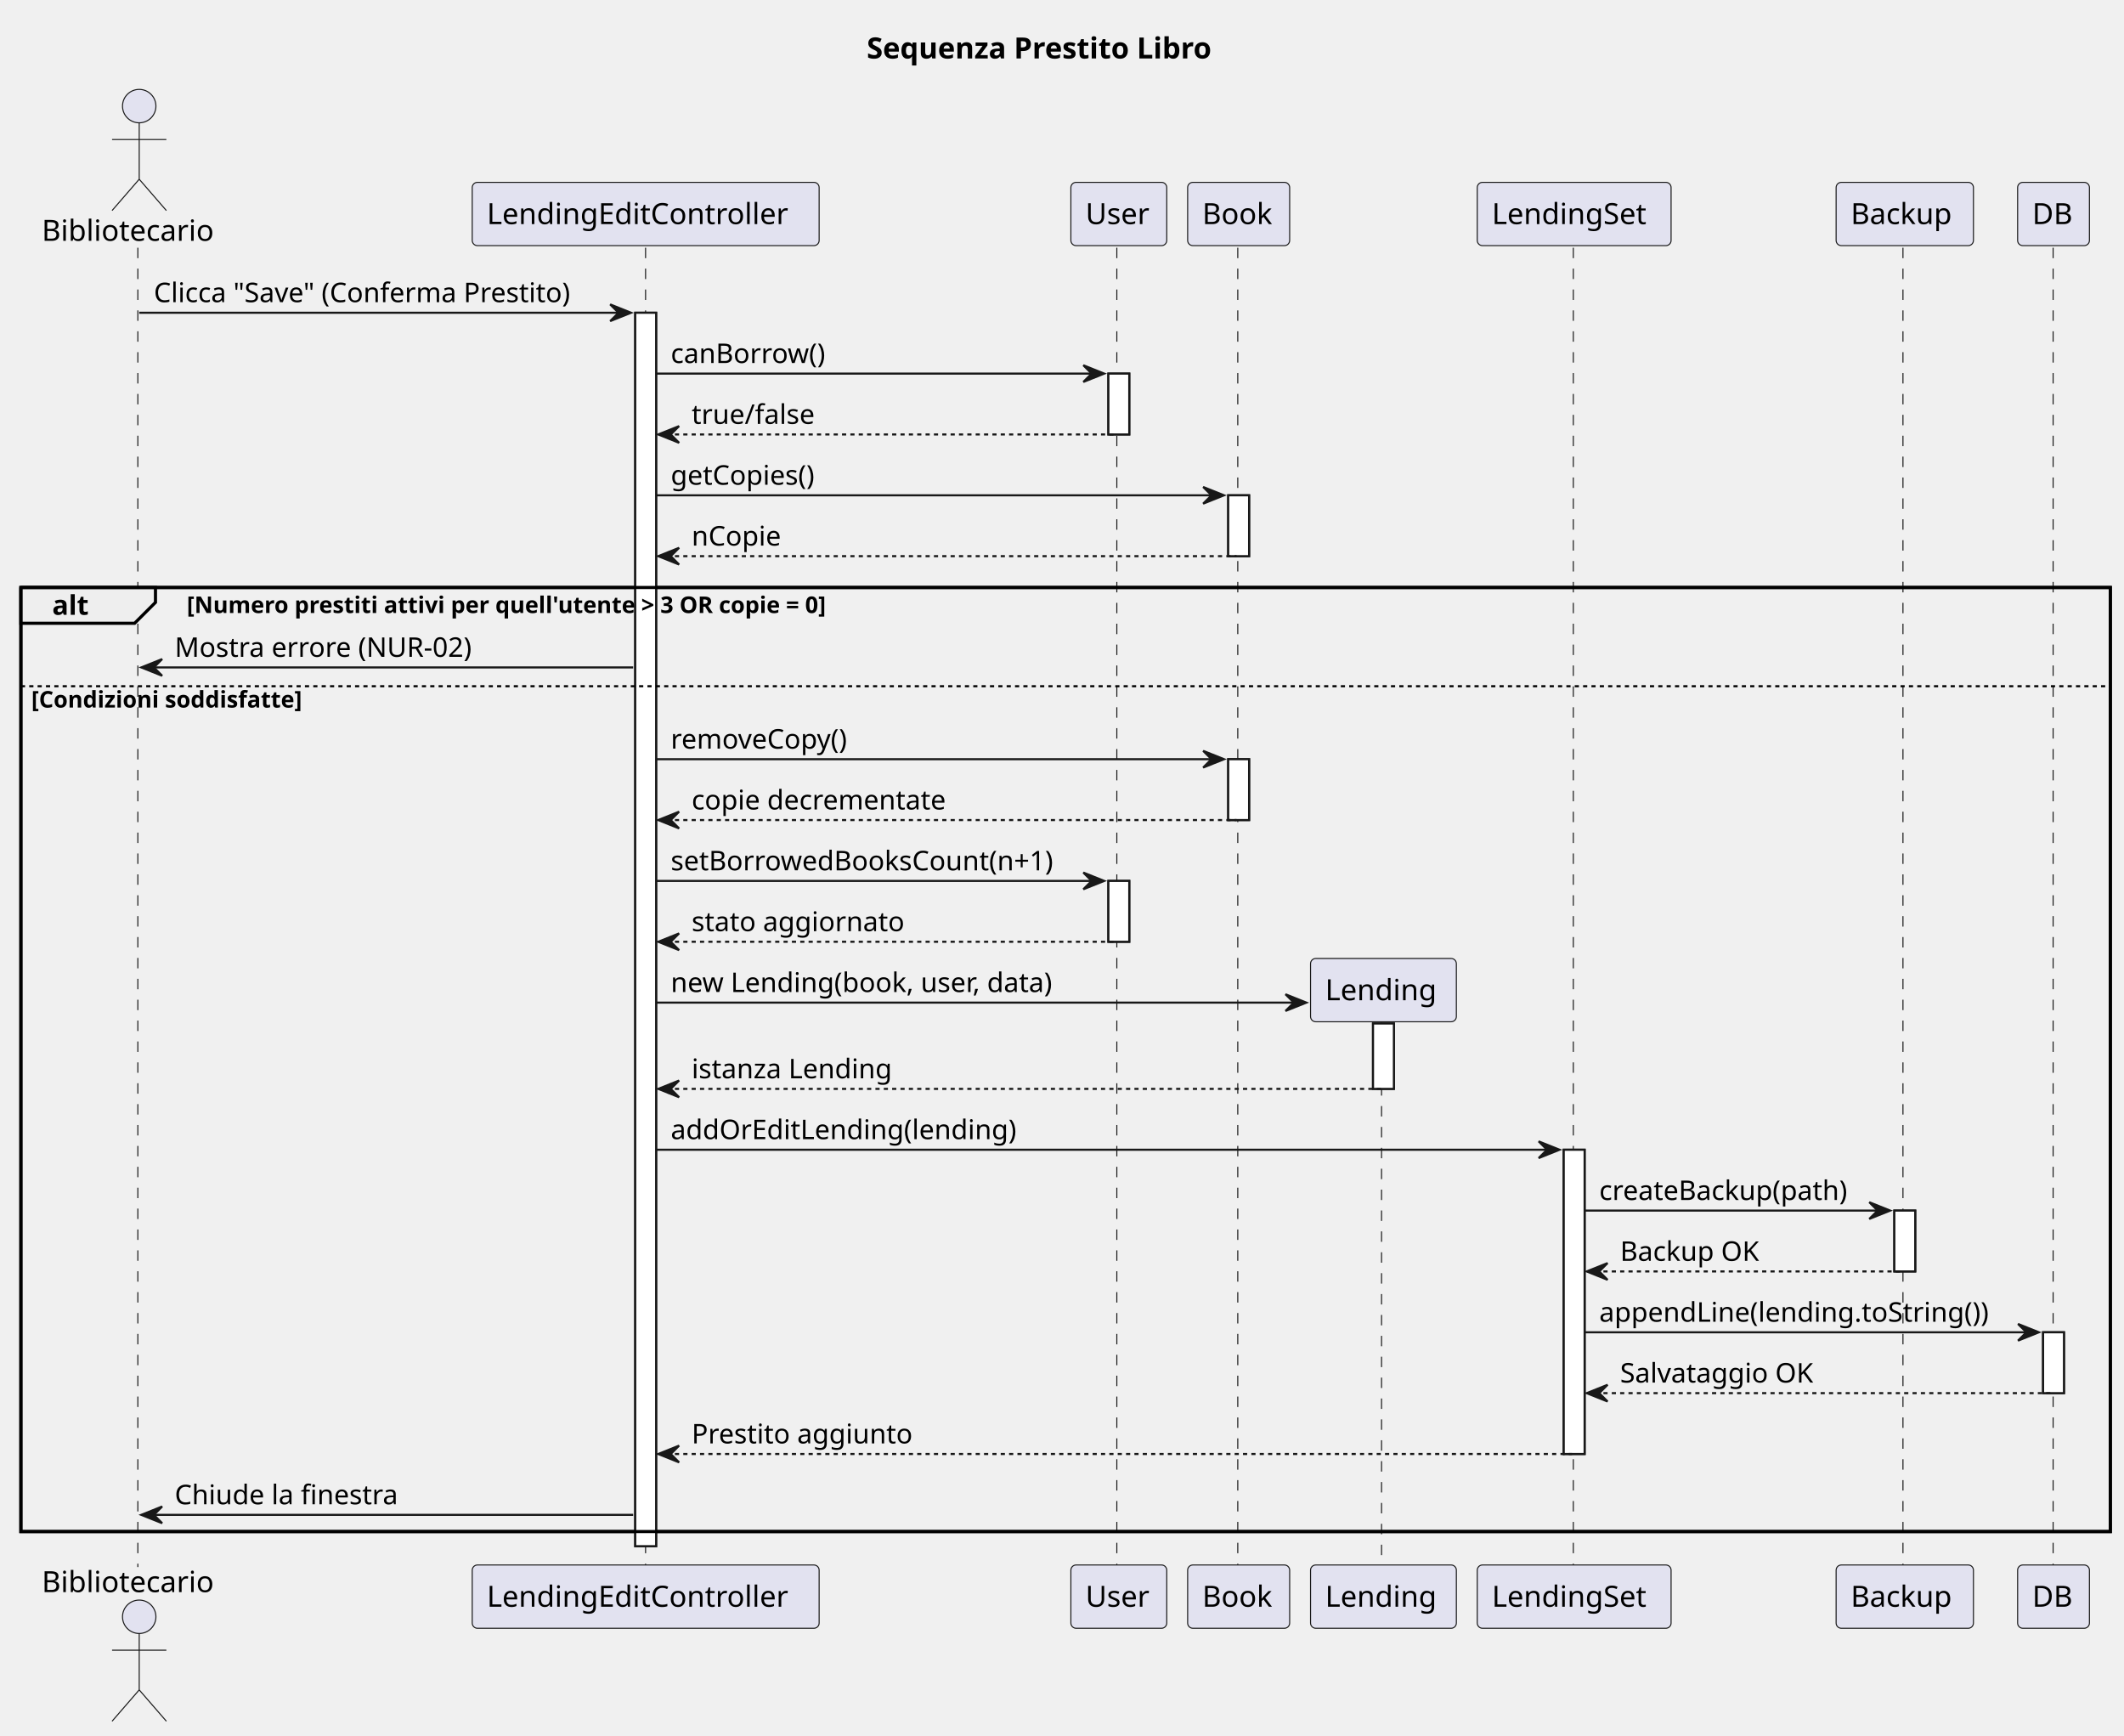
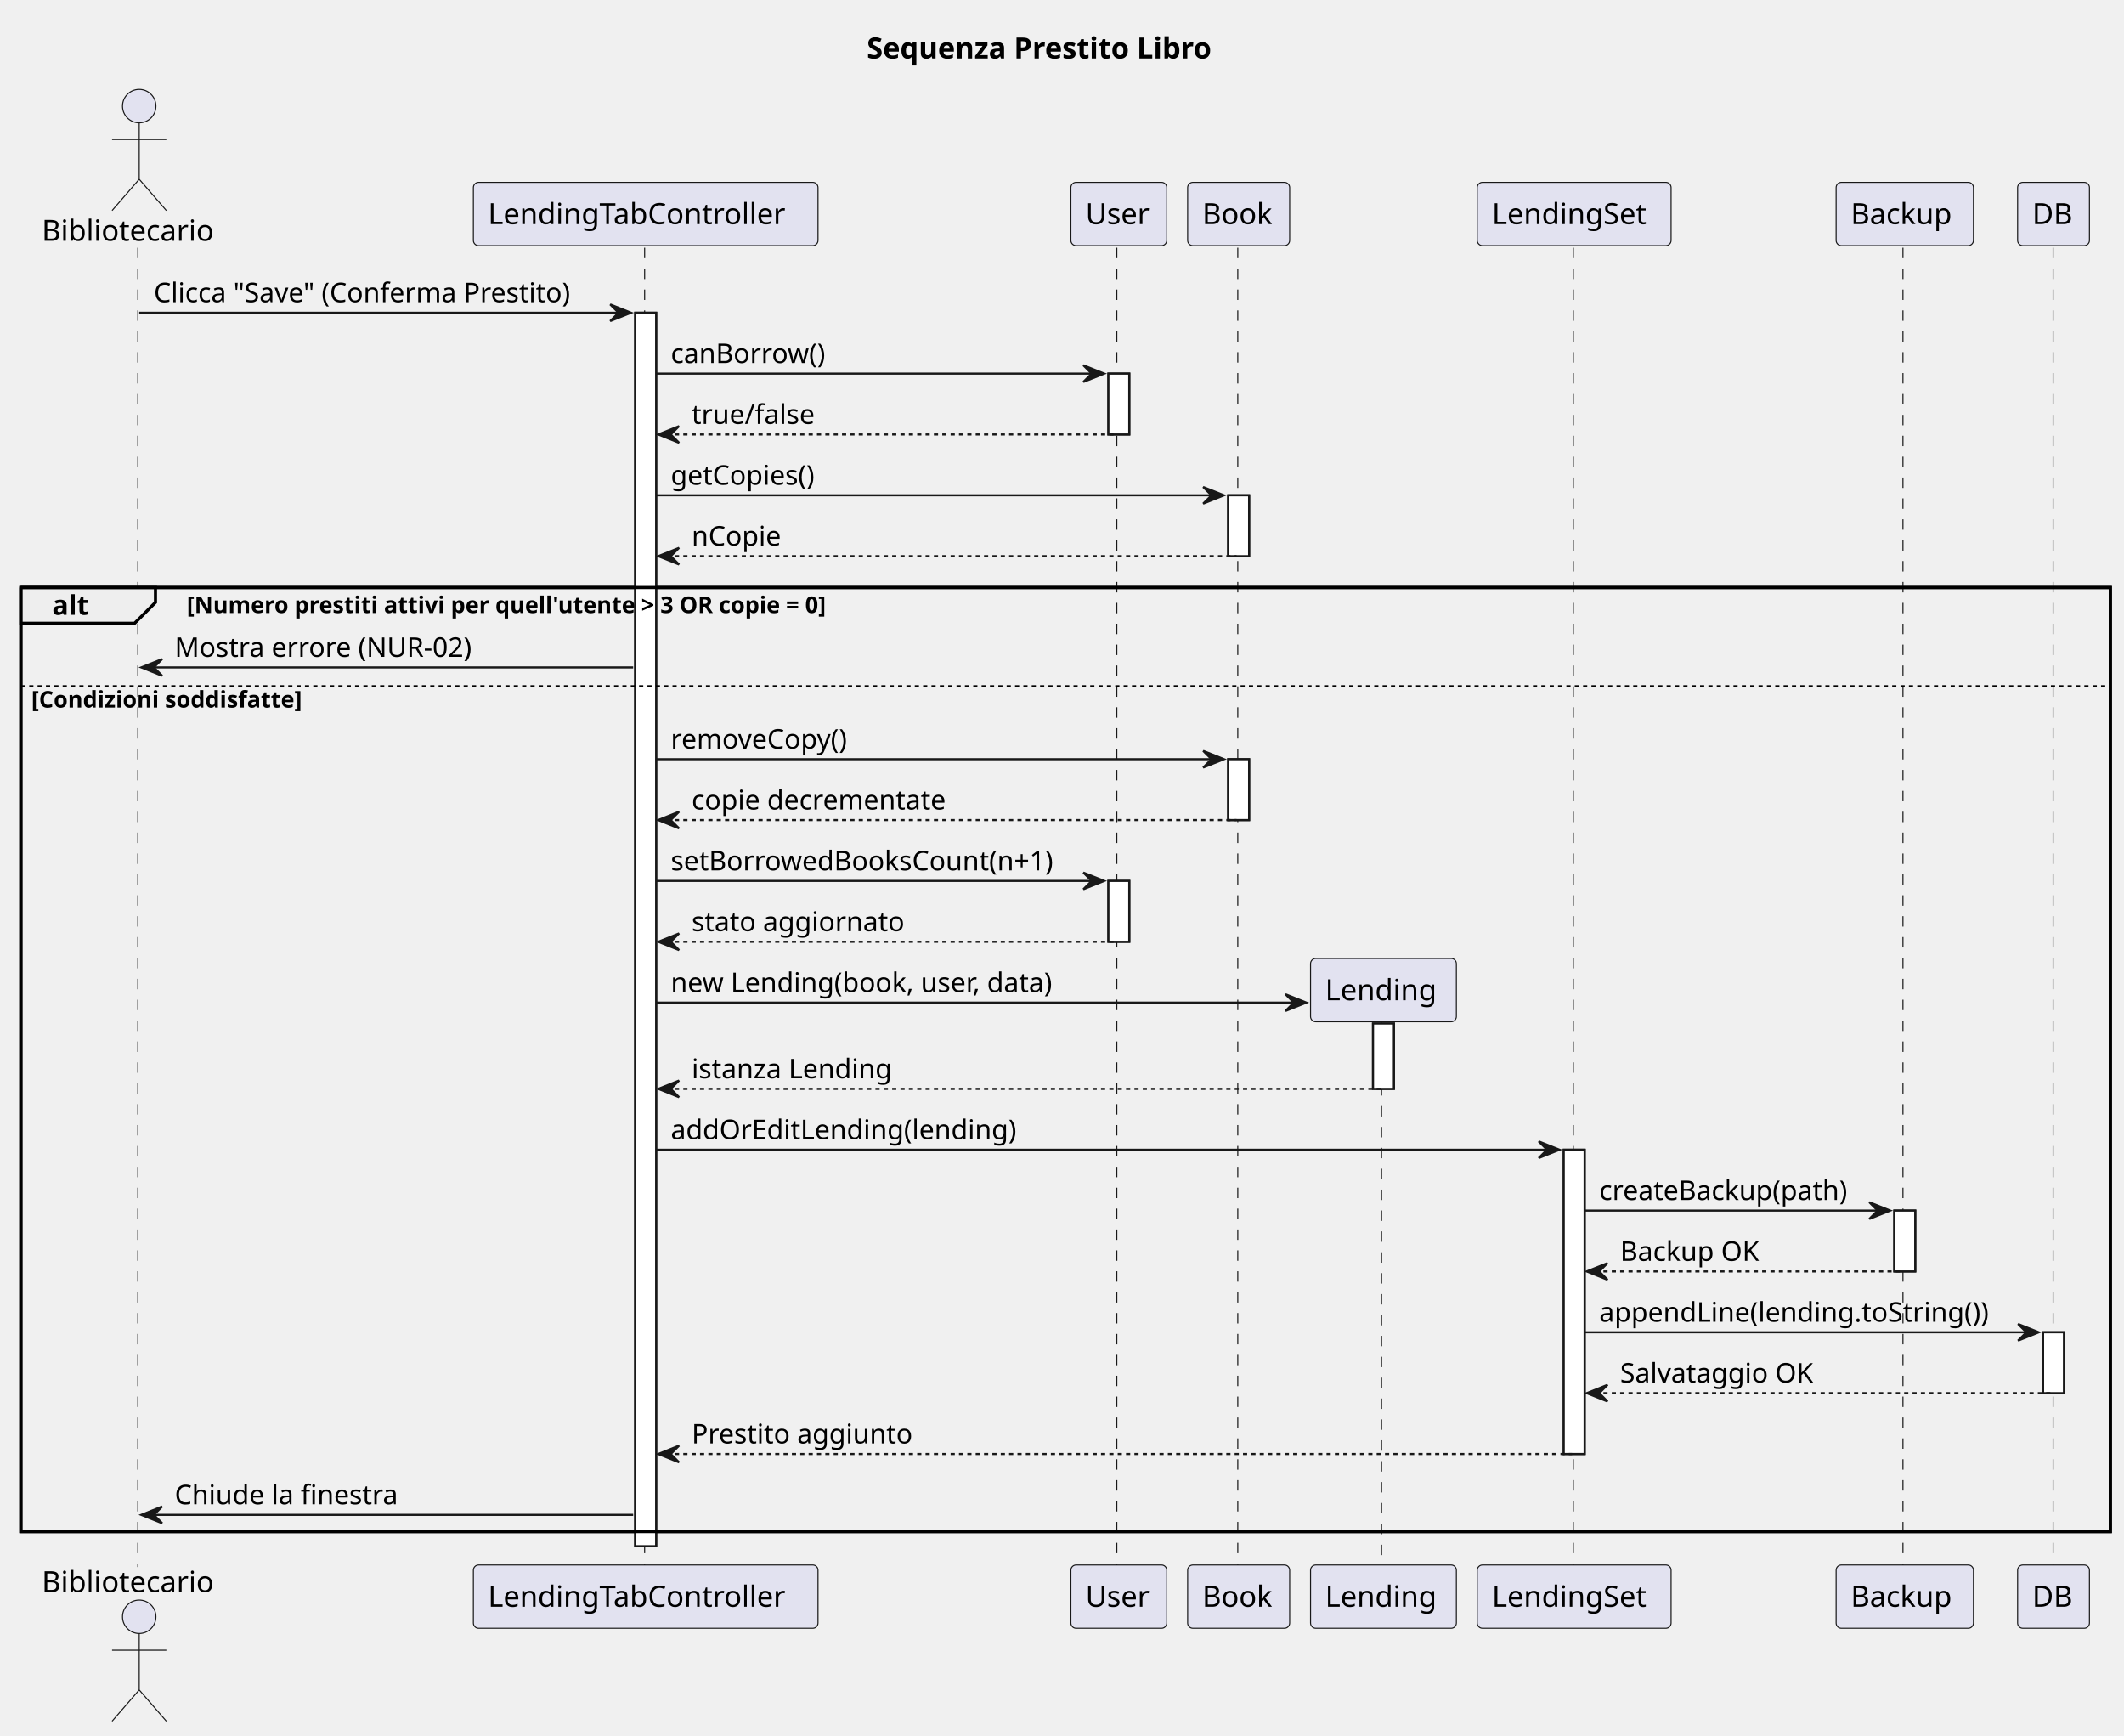
<svg xmlns="http://www.w3.org/2000/svg" contentStyleType="text/css" data-diagram-type="SEQUENCE" height="831px" preserveAspectRatio="none" style="width:1017px;height:831px;background:#FFFFFF;" version="1.1" viewBox="0 0 1017 831" width="1017px" zoomAndPan="magnify">
  <defs />
  <g>
    <text fill="#000000" font-family="sans-serif" font-size="14" font-weight="bold" lengthAdjust="spacing" textLength="189.431" x="415.009" y="27.995">Sequenza Prestito Libro</text>
    <g>
      <rect fill="#FFFFFF" height="590.492" style="stroke:#181818;stroke-width:1;" width="10" x="304.163" y="149.727" />
    </g>
    <g>
      <rect fill="#FFFFFF" height="29.133" style="stroke:#181818;stroke-width:1;" width="10" x="530.708" y="178.859" />
    </g>
    <g>
      <rect fill="#FFFFFF" height="29.133" style="stroke:#181818;stroke-width:1;" width="10" x="530.708" y="421.727" />
    </g>
    <g>
      <rect fill="#FFFFFF" height="29.133" style="stroke:#181818;stroke-width:1;" width="10" x="588.085" y="237.125" />
    </g>
    <g>
      <rect fill="#FFFFFF" height="29.133" style="stroke:#181818;stroke-width:1;" width="10" x="588.085" y="363.461" />
    </g>
    <g>
      <rect fill="#FFFFFF" height="31.297" style="stroke:#181818;stroke-width:1;" width="10" x="657.418" y="489.992" />
    </g>
    <g>
      <rect fill="#FFFFFF" height="145.664" style="stroke:#181818;stroke-width:1;" width="10" x="748.734" y="550.422" />
    </g>
    <g>
      <rect fill="#FFFFFF" height="29.133" style="stroke:#181818;stroke-width:1;" width="10" x="907.036" y="579.555" />
    </g>
    <g>
      <rect fill="#FFFFFF" height="29.133" style="stroke:#181818;stroke-width:1;" width="10" x="978.257" y="637.82" />
    </g>
    <rect fill="none" height="451.961" style="stroke:#000000;stroke-width:1.5;" width="1000.449" x="10" y="281.258" />
    <g>
      <rect fill="#000000" fill-opacity="0" height="631.625" width="8" x="62.658" y="118.594" />
      <line style="stroke:#181818;stroke-width:0.5;stroke-dasharray:5,5;" x1="66" x2="66" y1="118.594" y2="750.219" />
    </g>
    <g>
      <rect fill="#000000" fill-opacity="0" height="631.625" width="8" x="305.163" y="118.594" />
-       <line style="stroke:#181818;stroke-width:0.5;stroke-dasharray:5,5;" x1="309.11" x2="309.11" y1="118.594" y2="750.219" />
+       <line style="stroke:#181818;stroke-width:0.5;stroke-dasharray:5,5;" x1="308.657" x2="308.657" y1="118.594" y2="750.219" />
    </g>
    <g>
      <rect fill="#000000" fill-opacity="0" height="631.625" width="8" x="531.708" y="118.594" />
      <line style="stroke:#181818;stroke-width:0.5;stroke-dasharray:5,5;" x1="534.753" x2="534.753" y1="118.594" y2="750.219" />
    </g>
    <g>
      <rect fill="#000000" fill-opacity="0" height="631.625" width="8" x="589.085" y="118.594" />
      <line style="stroke:#181818;stroke-width:0.5;stroke-dasharray:5,5;" x1="592.664" x2="592.664" y1="118.594" y2="750.219" />
    </g>
    <g>
      <rect fill="#000000" fill-opacity="0" height="260.711" width="8" x="658.418" y="489.508" />
      <line style="stroke:#181818;stroke-width:0.5;stroke-dasharray:5,5;" x1="661.506" x2="661.506" y1="489.508" y2="750.219" />
    </g>
    <g>
      <rect fill="#000000" fill-opacity="0" height="631.625" width="8" x="749.734" y="118.594" />
      <line style="stroke:#181818;stroke-width:0.5;stroke-dasharray:5,5;" x1="753.329" x2="753.329" y1="118.594" y2="750.219" />
    </g>
    <g>
      <rect fill="#000000" fill-opacity="0" height="631.625" width="8" x="908.036" y="118.594" />
      <line style="stroke:#181818;stroke-width:0.5;stroke-dasharray:5,5;" x1="911.162" x2="911.162" y1="118.594" y2="750.219" />
    </g>
    <g>
      <rect fill="#000000" fill-opacity="0" height="631.625" width="8" x="979.257" y="118.594" />
      <line style="stroke:#181818;stroke-width:0.5;stroke-dasharray:5,5;" x1="983.064" x2="983.064" y1="118.594" y2="750.219" />
    </g>
    <g class="participant participant-head" data-participant="User">
      <text fill="#000000" font-family="sans-serif" font-size="14" lengthAdjust="spacing" textLength="87.315" x="20" y="115.292">Bibliotecario</text>
      <ellipse cx="66.658" cy="50.797" fill="#E2E2F0" rx="8" ry="8" style="stroke:#181818;stroke-width:0.5;" />
      <path d="M66.658,58.797 L66.658,85.797 M53.658,66.797 L79.658,66.797 M66.658,85.797 L53.658,100.797 M66.658,85.797 L79.658,100.797" fill="none" style="stroke:#181818;stroke-width:0.5;" />
    </g>
    <g class="participant participant-tail" data-participant="User">
      <text fill="#000000" font-family="sans-serif" font-size="14" lengthAdjust="spacing" textLength="87.315" x="20" y="762.214">Bibliotecario</text>
      <ellipse cx="66.658" cy="774.016" fill="#E2E2F0" rx="8" ry="8" style="stroke:#181818;stroke-width:0.5;" />
      <path d="M66.658,782.016 L66.658,809.016 M53.658,790.016 L79.658,790.016 M66.658,809.016 L53.658,824.016 M66.658,809.016 L79.658,824.016" fill="none" style="stroke:#181818;stroke-width:0.5;" />
    </g>
    <g class="participant participant-head" data-participant="Ctrl">
-       <rect fill="#E2E2F0" height="30.297" rx="2.5" ry="2.5" style="stroke:#181818;stroke-width:0.5;" width="166.106" x="226.11" y="87.297" />
-       <text fill="#000000" font-family="sans-serif" font-size="14" lengthAdjust="spacing" textLength="152.106" x="233.11" y="107.292">LendingEditController</text>
+       <rect fill="#E2E2F0" height="30.297" rx="2.5" ry="2.5" style="stroke:#181818;stroke-width:0.5;" width="165.013" x="226.657" y="87.297" />
+       <text fill="#000000" font-family="sans-serif" font-size="14" lengthAdjust="spacing" textLength="151.013" x="233.657" y="107.292">LendingTabController</text>
    </g>
    <g class="participant participant-tail" data-participant="Ctrl">
-       <rect fill="#E2E2F0" height="30.297" rx="2.5" ry="2.5" style="stroke:#181818;stroke-width:0.5;" width="166.106" x="226.11" y="749.219" />
-       <text fill="#000000" font-family="sans-serif" font-size="14" lengthAdjust="spacing" textLength="152.106" x="233.11" y="769.214">LendingEditController</text>
+       <rect fill="#E2E2F0" height="30.297" rx="2.5" ry="2.5" style="stroke:#181818;stroke-width:0.5;" width="165.013" x="226.657" y="749.219" />
+       <text fill="#000000" font-family="sans-serif" font-size="14" lengthAdjust="spacing" textLength="151.013" x="233.657" y="769.214">LendingTabController</text>
    </g>
    <g class="participant participant-head" data-participant="UserModel">
      <rect fill="#E2E2F0" height="30.297" rx="2.5" ry="2.5" style="stroke:#181818;stroke-width:0.5;" width="45.91" x="512.753" y="87.297" />
      <text fill="#000000" font-family="sans-serif" font-size="14" lengthAdjust="spacing" textLength="31.91" x="519.753" y="107.292">User</text>
    </g>
    <g class="participant participant-tail" data-participant="UserModel">
      <rect fill="#E2E2F0" height="30.297" rx="2.5" ry="2.5" style="stroke:#181818;stroke-width:0.5;" width="45.91" x="512.753" y="749.219" />
      <text fill="#000000" font-family="sans-serif" font-size="14" lengthAdjust="spacing" textLength="31.91" x="519.753" y="769.214">User</text>
    </g>
    <g class="participant participant-head" data-participant="BookModel">
      <rect fill="#E2E2F0" height="30.297" rx="2.5" ry="2.5" style="stroke:#181818;stroke-width:0.5;" width="48.843" x="568.664" y="87.297" />
      <text fill="#000000" font-family="sans-serif" font-size="14" lengthAdjust="spacing" textLength="34.843" x="575.664" y="107.292">Book</text>
    </g>
    <g class="participant participant-tail" data-participant="BookModel">
      <rect fill="#E2E2F0" height="30.297" rx="2.5" ry="2.5" style="stroke:#181818;stroke-width:0.5;" width="48.843" x="568.664" y="749.219" />
      <text fill="#000000" font-family="sans-serif" font-size="14" lengthAdjust="spacing" textLength="34.843" x="575.664" y="769.214">Book</text>
    </g>
    <g class="participant participant-tail" data-participant="LendModel">
      <rect fill="#E2E2F0" height="30.297" rx="2.5" ry="2.5" style="stroke:#181818;stroke-width:0.5;" width="69.822" x="627.506" y="749.219" />
      <text fill="#000000" font-family="sans-serif" font-size="14" lengthAdjust="spacing" textLength="55.822" x="634.506" y="769.214">Lending</text>
    </g>
    <g class="participant participant-head" data-participant="LendSet">
      <rect fill="#E2E2F0" height="30.297" rx="2.5" ry="2.5" style="stroke:#181818;stroke-width:0.5;" width="92.811" x="707.329" y="87.297" />
      <text fill="#000000" font-family="sans-serif" font-size="14" lengthAdjust="spacing" textLength="78.811" x="714.329" y="107.292">LendingSet</text>
    </g>
    <g class="participant participant-tail" data-participant="LendSet">
      <rect fill="#E2E2F0" height="30.297" rx="2.5" ry="2.5" style="stroke:#181818;stroke-width:0.5;" width="92.811" x="707.329" y="749.219" />
      <text fill="#000000" font-family="sans-serif" font-size="14" lengthAdjust="spacing" textLength="78.811" x="714.329" y="769.214">LendingSet</text>
    </g>
    <g class="participant participant-head" data-participant="Backup">
      <rect fill="#E2E2F0" height="30.297" rx="2.5" ry="2.5" style="stroke:#181818;stroke-width:0.5;" width="65.748" x="879.162" y="87.297" />
      <text fill="#000000" font-family="sans-serif" font-size="14" lengthAdjust="spacing" textLength="51.748" x="886.162" y="107.292">Backup</text>
    </g>
    <g class="participant participant-tail" data-participant="Backup">
      <rect fill="#E2E2F0" height="30.297" rx="2.5" ry="2.5" style="stroke:#181818;stroke-width:0.5;" width="65.748" x="879.162" y="749.219" />
      <text fill="#000000" font-family="sans-serif" font-size="14" lengthAdjust="spacing" textLength="51.748" x="886.162" y="769.214">Backup</text>
    </g>
    <g class="participant participant-head" data-participant="Database">
      <rect fill="#E2E2F0" height="30.297" rx="2.5" ry="2.5" style="stroke:#181818;stroke-width:0.5;" width="34.385" x="966.064" y="87.297" />
      <text fill="#000000" font-family="sans-serif" font-size="14" lengthAdjust="spacing" textLength="20.385" x="973.064" y="107.292">DB</text>
    </g>
    <g class="participant participant-tail" data-participant="Database">
      <rect fill="#E2E2F0" height="30.297" rx="2.5" ry="2.5" style="stroke:#181818;stroke-width:0.5;" width="34.385" x="966.064" y="749.219" />
      <text fill="#000000" font-family="sans-serif" font-size="14" lengthAdjust="spacing" textLength="20.385" x="973.064" y="769.214">DB</text>
    </g>
    <g>
      <rect fill="#FFFFFF" height="590.492" style="stroke:#181818;stroke-width:1;" width="10" x="304.163" y="149.727" />
    </g>
    <g>
      <rect fill="#FFFFFF" height="29.133" style="stroke:#181818;stroke-width:1;" width="10" x="530.708" y="178.859" />
    </g>
    <g>
      <rect fill="#FFFFFF" height="29.133" style="stroke:#181818;stroke-width:1;" width="10" x="530.708" y="421.727" />
    </g>
    <g>
      <rect fill="#FFFFFF" height="29.133" style="stroke:#181818;stroke-width:1;" width="10" x="588.085" y="237.125" />
    </g>
    <g>
      <rect fill="#FFFFFF" height="29.133" style="stroke:#181818;stroke-width:1;" width="10" x="588.085" y="363.461" />
    </g>
    <g>
      <rect fill="#FFFFFF" height="31.297" style="stroke:#181818;stroke-width:1;" width="10" x="657.418" y="489.992" />
    </g>
    <g>
      <rect fill="#FFFFFF" height="145.664" style="stroke:#181818;stroke-width:1;" width="10" x="748.734" y="550.422" />
    </g>
    <g>
      <rect fill="#FFFFFF" height="29.133" style="stroke:#181818;stroke-width:1;" width="10" x="907.036" y="579.555" />
    </g>
    <g>
      <rect fill="#FFFFFF" height="29.133" style="stroke:#181818;stroke-width:1;" width="10" x="978.257" y="637.82" />
    </g>
    <g class="message" data-participant-1="User" data-participant-2="Ctrl">
      <polygon fill="#181818" points="292.163,145.727,302.163,149.727,292.163,153.727,296.163,149.727" style="stroke:#181818;stroke-width:1;" />
      <line style="stroke:#181818;stroke-width:1;" x1="66.658" x2="298.163" y1="149.727" y2="149.727" />
      <text fill="#000000" font-family="sans-serif" font-size="13" lengthAdjust="spacing" textLength="218.505" x="73.658" y="144.661">Clicca "Save" (Conferma Prestito)</text>
    </g>
    <g class="message" data-participant-1="Ctrl" data-participant-2="UserModel">
      <polygon fill="#181818" points="518.708,174.859,528.708,178.859,518.708,182.859,522.708,178.859" style="stroke:#181818;stroke-width:1;" />
      <line style="stroke:#181818;stroke-width:1;" x1="314.163" x2="524.708" y1="178.859" y2="178.859" />
      <text fill="#000000" font-family="sans-serif" font-size="13" lengthAdjust="spacing" textLength="79.644" x="321.163" y="173.793">canBorrow()</text>
    </g>
    <g class="message" data-participant-1="UserModel" data-participant-2="Ctrl">
      <polygon fill="#181818" points="325.163,203.992,315.163,207.992,325.163,211.992,321.163,207.992" style="stroke:#181818;stroke-width:1;" />
      <line style="stroke:#181818;stroke-width:1;stroke-dasharray:2,2;" x1="319.163" x2="534.708" y1="207.992" y2="207.992" />
      <text fill="#000000" font-family="sans-serif" font-size="13" lengthAdjust="spacing" textLength="61.985" x="331.163" y="202.926">true/false</text>
    </g>
    <g class="message" data-participant-1="Ctrl" data-participant-2="BookModel">
      <polygon fill="#181818" points="576.085,233.125,586.085,237.125,576.085,241.125,580.085,237.125" style="stroke:#181818;stroke-width:1;" />
      <line style="stroke:#181818;stroke-width:1;" x1="314.163" x2="582.085" y1="237.125" y2="237.125" />
      <text fill="#000000" font-family="sans-serif" font-size="13" lengthAdjust="spacing" textLength="75.156" x="321.163" y="232.059">getCopies()</text>
    </g>
    <g class="message" data-participant-1="BookModel" data-participant-2="Ctrl">
      <polygon fill="#181818" points="325.163,262.258,315.163,266.258,325.163,270.258,321.163,266.258" style="stroke:#181818;stroke-width:1;" />
      <line style="stroke:#181818;stroke-width:1;stroke-dasharray:2,2;" x1="319.163" x2="592.085" y1="266.258" y2="266.258" />
      <text fill="#000000" font-family="sans-serif" font-size="13" lengthAdjust="spacing" textLength="45.132" x="331.163" y="261.192">nCopie</text>
    </g>
    <path d="M10,281.258 L74.443,281.258 L74.443,288.391 L64.443,298.391 L10,298.391 L10,281.258" fill="#EEEEEE" style="stroke:#000000;stroke-width:1.5;" />
    <rect fill="none" height="451.961" style="stroke:#000000;stroke-width:1.5;" width="1000.449" x="10" y="281.258" />
    <text fill="#000000" font-family="sans-serif" font-size="13" font-weight="bold" lengthAdjust="spacing" textLength="19.443" x="25" y="294.325">alt</text>
    <text fill="#000000" font-family="sans-serif" font-size="11" font-weight="bold" lengthAdjust="spacing" textLength="355.985" x="89.443" y="293.468">[Numero prestiti attivi per quell'utente &gt; 3 OR copie = 0]</text>
    <g class="message" data-participant-1="Ctrl" data-participant-2="User">
      <polygon fill="#181818" points="77.658,315.523,67.658,319.523,77.658,323.523,73.658,319.523" style="stroke:#181818;stroke-width:1;" />
      <line style="stroke:#181818;stroke-width:1;" x1="71.658" x2="303.163" y1="319.523" y2="319.523" />
      <text fill="#000000" font-family="sans-serif" font-size="13" lengthAdjust="spacing" textLength="152.249" x="83.658" y="314.457">Mostra errore (NUR-02)</text>
    </g>
    <line style="stroke:#000000;stroke-width:1;stroke-dasharray:2,2;" x1="10" x2="1010.449" y1="328.523" y2="328.523" />
    <text fill="#000000" font-family="sans-serif" font-size="11" font-weight="bold" lengthAdjust="spacing" textLength="148.677" x="15" y="338.734">[Condizioni soddisfatte]</text>
    <g class="message" data-participant-1="Ctrl" data-participant-2="BookModel">
      <polygon fill="#181818" points="576.085,359.461,586.085,363.461,576.085,367.461,580.085,363.461" style="stroke:#181818;stroke-width:1;" />
      <line style="stroke:#181818;stroke-width:1;" x1="314.163" x2="582.085" y1="363.461" y2="363.461" />
      <text fill="#000000" font-family="sans-serif" font-size="13" lengthAdjust="spacing" textLength="92.771" x="321.163" y="358.395">removeCopy()</text>
    </g>
    <g class="message" data-participant-1="BookModel" data-participant-2="Ctrl">
      <polygon fill="#181818" points="325.163,388.594,315.163,392.594,325.163,396.594,321.163,392.594" style="stroke:#181818;stroke-width:1;" />
      <line style="stroke:#181818;stroke-width:1;stroke-dasharray:2,2;" x1="319.163" x2="592.085" y1="392.594" y2="392.594" />
      <text fill="#000000" font-family="sans-serif" font-size="13" lengthAdjust="spacing" textLength="130.895" x="331.163" y="387.528">copie decrementate</text>
    </g>
    <g class="message" data-participant-1="Ctrl" data-participant-2="UserModel">
      <polygon fill="#181818" points="518.708,417.727,528.708,421.727,518.708,425.727,522.708,421.727" style="stroke:#181818;stroke-width:1;" />
      <line style="stroke:#181818;stroke-width:1;" x1="314.163" x2="524.708" y1="421.727" y2="421.727" />
      <text fill="#000000" font-family="sans-serif" font-size="13" lengthAdjust="spacing" textLength="197.545" x="321.163" y="416.661">setBorrowedBooksCount(n+1)</text>
    </g>
    <g class="message" data-participant-1="UserModel" data-participant-2="Ctrl">
      <polygon fill="#181818" points="325.163,446.859,315.163,450.859,325.163,454.859,321.163,450.859" style="stroke:#181818;stroke-width:1;" />
      <line style="stroke:#181818;stroke-width:1;stroke-dasharray:2,2;" x1="319.163" x2="534.708" y1="450.859" y2="450.859" />
      <text fill="#000000" font-family="sans-serif" font-size="13" lengthAdjust="spacing" textLength="107.656" x="331.163" y="445.793">stato aggiornato</text>
    </g>
    <g class="message" data-participant-1="Ctrl" data-participant-2="LendModel">
      <polygon fill="#181818" points="615.506,475.992,625.506,479.992,615.506,483.992,619.506,479.992" style="stroke:#181818;stroke-width:1;" />
      <line style="stroke:#181818;stroke-width:1;" x1="314.163" x2="621.506" y1="479.992" y2="479.992" />
      <text fill="#000000" font-family="sans-serif" font-size="13" lengthAdjust="spacing" textLength="198.834" x="321.163" y="474.926">new Lending(book, user, data)</text>
    </g>
    <rect fill="#E2E2F0" height="30.297" rx="2.5" ry="2.5" style="stroke:#181818;stroke-width:0.5;" width="69.822" x="627.506" y="458.859" />
    <text fill="#000000" font-family="sans-serif" font-size="14" lengthAdjust="spacing" textLength="55.822" x="634.506" y="478.854">Lending</text>
    <g class="message" data-participant-1="LendModel" data-participant-2="Ctrl">
      <polygon fill="#181818" points="325.163,517.289,315.163,521.289,325.163,525.289,321.163,521.289" style="stroke:#181818;stroke-width:1;" />
      <line style="stroke:#181818;stroke-width:1;stroke-dasharray:2,2;" x1="319.163" x2="661.418" y1="521.289" y2="521.289" />
      <text fill="#000000" font-family="sans-serif" font-size="13" lengthAdjust="spacing" textLength="102.445" x="331.163" y="516.223">istanza Lending</text>
    </g>
    <g class="message" data-participant-1="Ctrl" data-participant-2="LendSet">
      <polygon fill="#181818" points="736.734,546.422,746.734,550.422,736.734,554.422,740.734,550.422" style="stroke:#181818;stroke-width:1;" />
      <line style="stroke:#181818;stroke-width:1;" x1="314.163" x2="742.734" y1="550.422" y2="550.422" />
      <text fill="#000000" font-family="sans-serif" font-size="13" lengthAdjust="spacing" textLength="175.405" x="321.163" y="545.356">addOrEditLending(lending)</text>
    </g>
    <g class="message" data-participant-1="LendSet" data-participant-2="Backup">
      <polygon fill="#181818" points="895.036,575.555,905.036,579.555,895.036,583.555,899.036,579.555" style="stroke:#181818;stroke-width:1;" />
      <line style="stroke:#181818;stroke-width:1;" x1="758.734" x2="901.036" y1="579.555" y2="579.555" />
      <text fill="#000000" font-family="sans-serif" font-size="13" lengthAdjust="spacing" textLength="129.302" x="765.734" y="574.489">createBackup(path)</text>
    </g>
    <g class="message" data-participant-1="Backup" data-participant-2="LendSet">
      <polygon fill="#181818" points="769.734,604.688,759.734,608.688,769.734,612.688,765.734,608.688" style="stroke:#181818;stroke-width:1;" />
      <line style="stroke:#181818;stroke-width:1;stroke-dasharray:2,2;" x1="763.734" x2="911.036" y1="608.688" y2="608.688" />
      <text fill="#000000" font-family="sans-serif" font-size="13" lengthAdjust="spacing" textLength="70.941" x="775.734" y="603.622">Backup OK</text>
    </g>
    <g class="message" data-participant-1="LendSet" data-participant-2="Database">
      <polygon fill="#181818" points="966.257,633.82,976.257,637.82,966.257,641.82,970.257,637.82" style="stroke:#181818;stroke-width:1;" />
      <line style="stroke:#181818;stroke-width:1;" x1="758.734" x2="972.257" y1="637.82" y2="637.82" />
      <text fill="#000000" font-family="sans-serif" font-size="13" lengthAdjust="spacing" textLength="200.523" x="765.734" y="632.754">appendLine(lending.toString())</text>
    </g>
    <g class="message" data-participant-1="Database" data-participant-2="LendSet">
      <polygon fill="#181818" points="769.734,662.953,759.734,666.953,769.734,670.953,765.734,666.953" style="stroke:#181818;stroke-width:1;" />
      <line style="stroke:#181818;stroke-width:1;stroke-dasharray:2,2;" x1="763.734" x2="982.257" y1="666.953" y2="666.953" />
      <text fill="#000000" font-family="sans-serif" font-size="13" lengthAdjust="spacing" textLength="99.512" x="775.734" y="661.887">Salvataggio OK</text>
    </g>
    <g class="message" data-participant-1="LendSet" data-participant-2="Ctrl">
      <polygon fill="#181818" points="325.163,692.086,315.163,696.086,325.163,700.086,321.163,696.086" style="stroke:#181818;stroke-width:1;" />
      <line style="stroke:#181818;stroke-width:1;stroke-dasharray:2,2;" x1="319.163" x2="752.734" y1="696.086" y2="696.086" />
      <text fill="#000000" font-family="sans-serif" font-size="13" lengthAdjust="spacing" textLength="111.459" x="331.163" y="691.02">Prestito aggiunto</text>
    </g>
    <g class="message" data-participant-1="Ctrl" data-participant-2="User">
      <polygon fill="#181818" points="77.658,721.219,67.658,725.219,77.658,729.219,73.658,725.219" style="stroke:#181818;stroke-width:1;" />
      <line style="stroke:#181818;stroke-width:1;" x1="71.658" x2="303.163" y1="725.219" y2="725.219" />
      <text fill="#000000" font-family="sans-serif" font-size="13" lengthAdjust="spacing" textLength="114.867" x="83.658" y="720.153">Chiude la finestra</text>
    </g>
  </g>
</svg>
